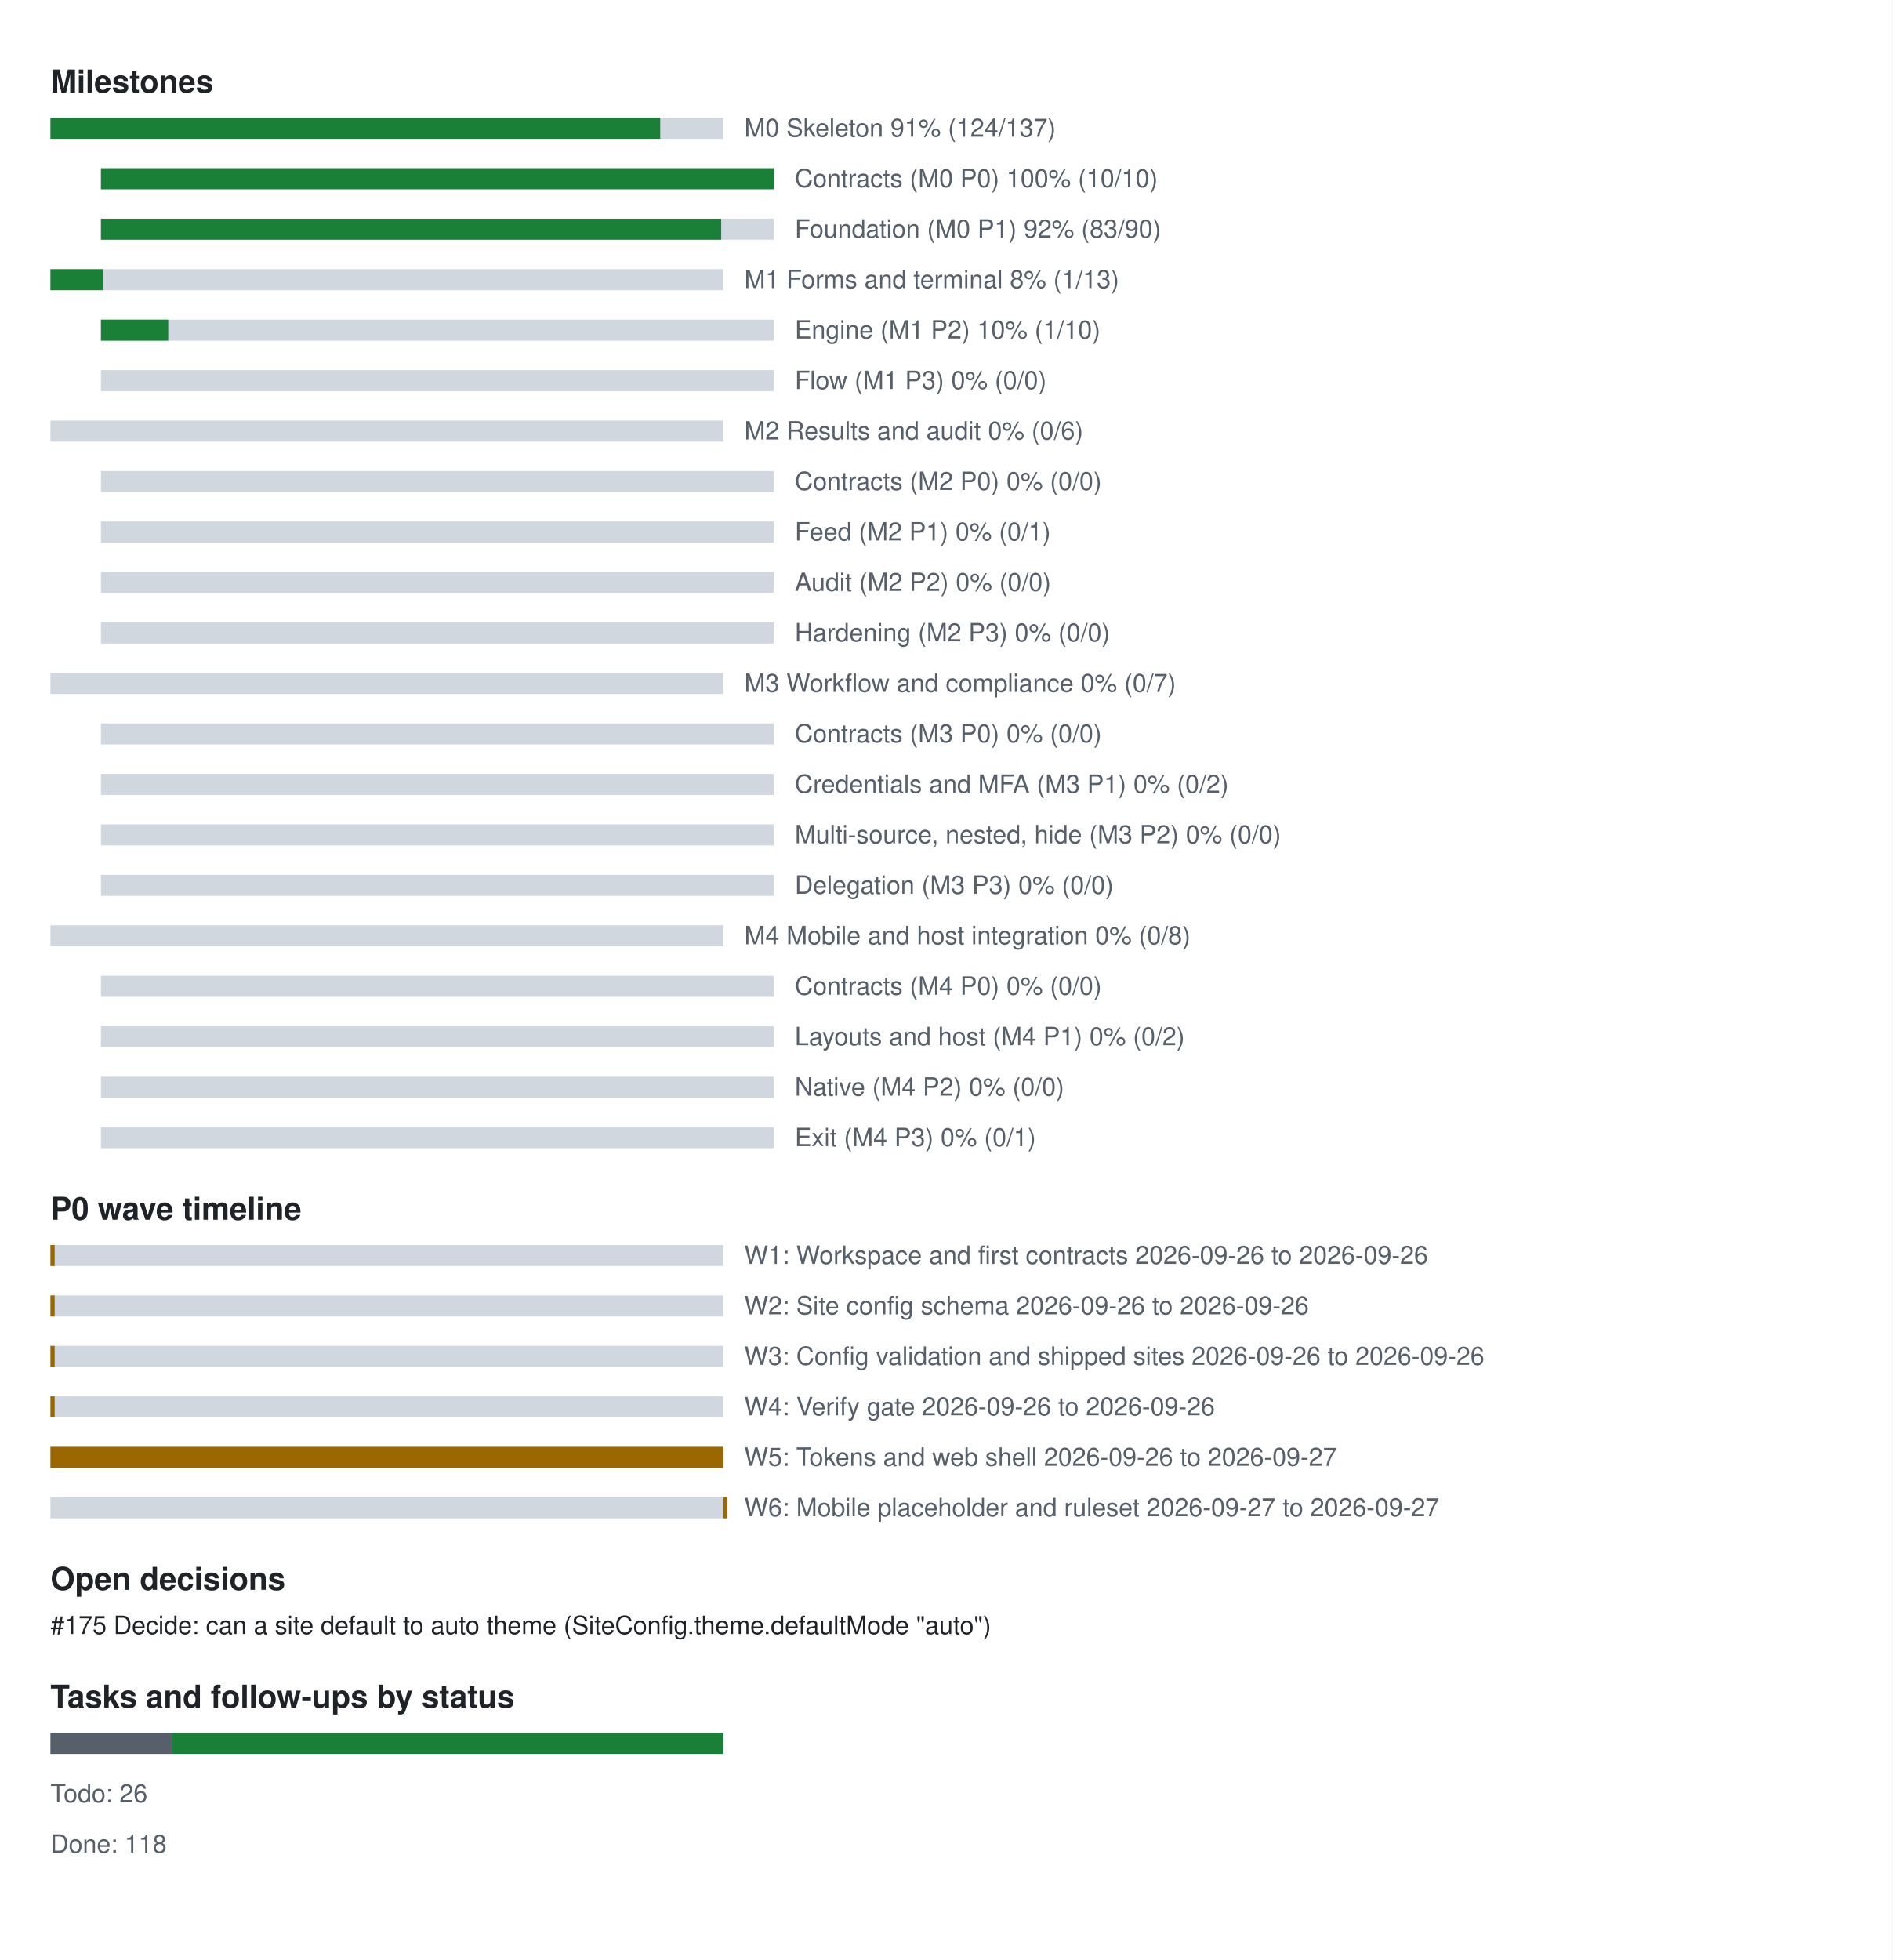
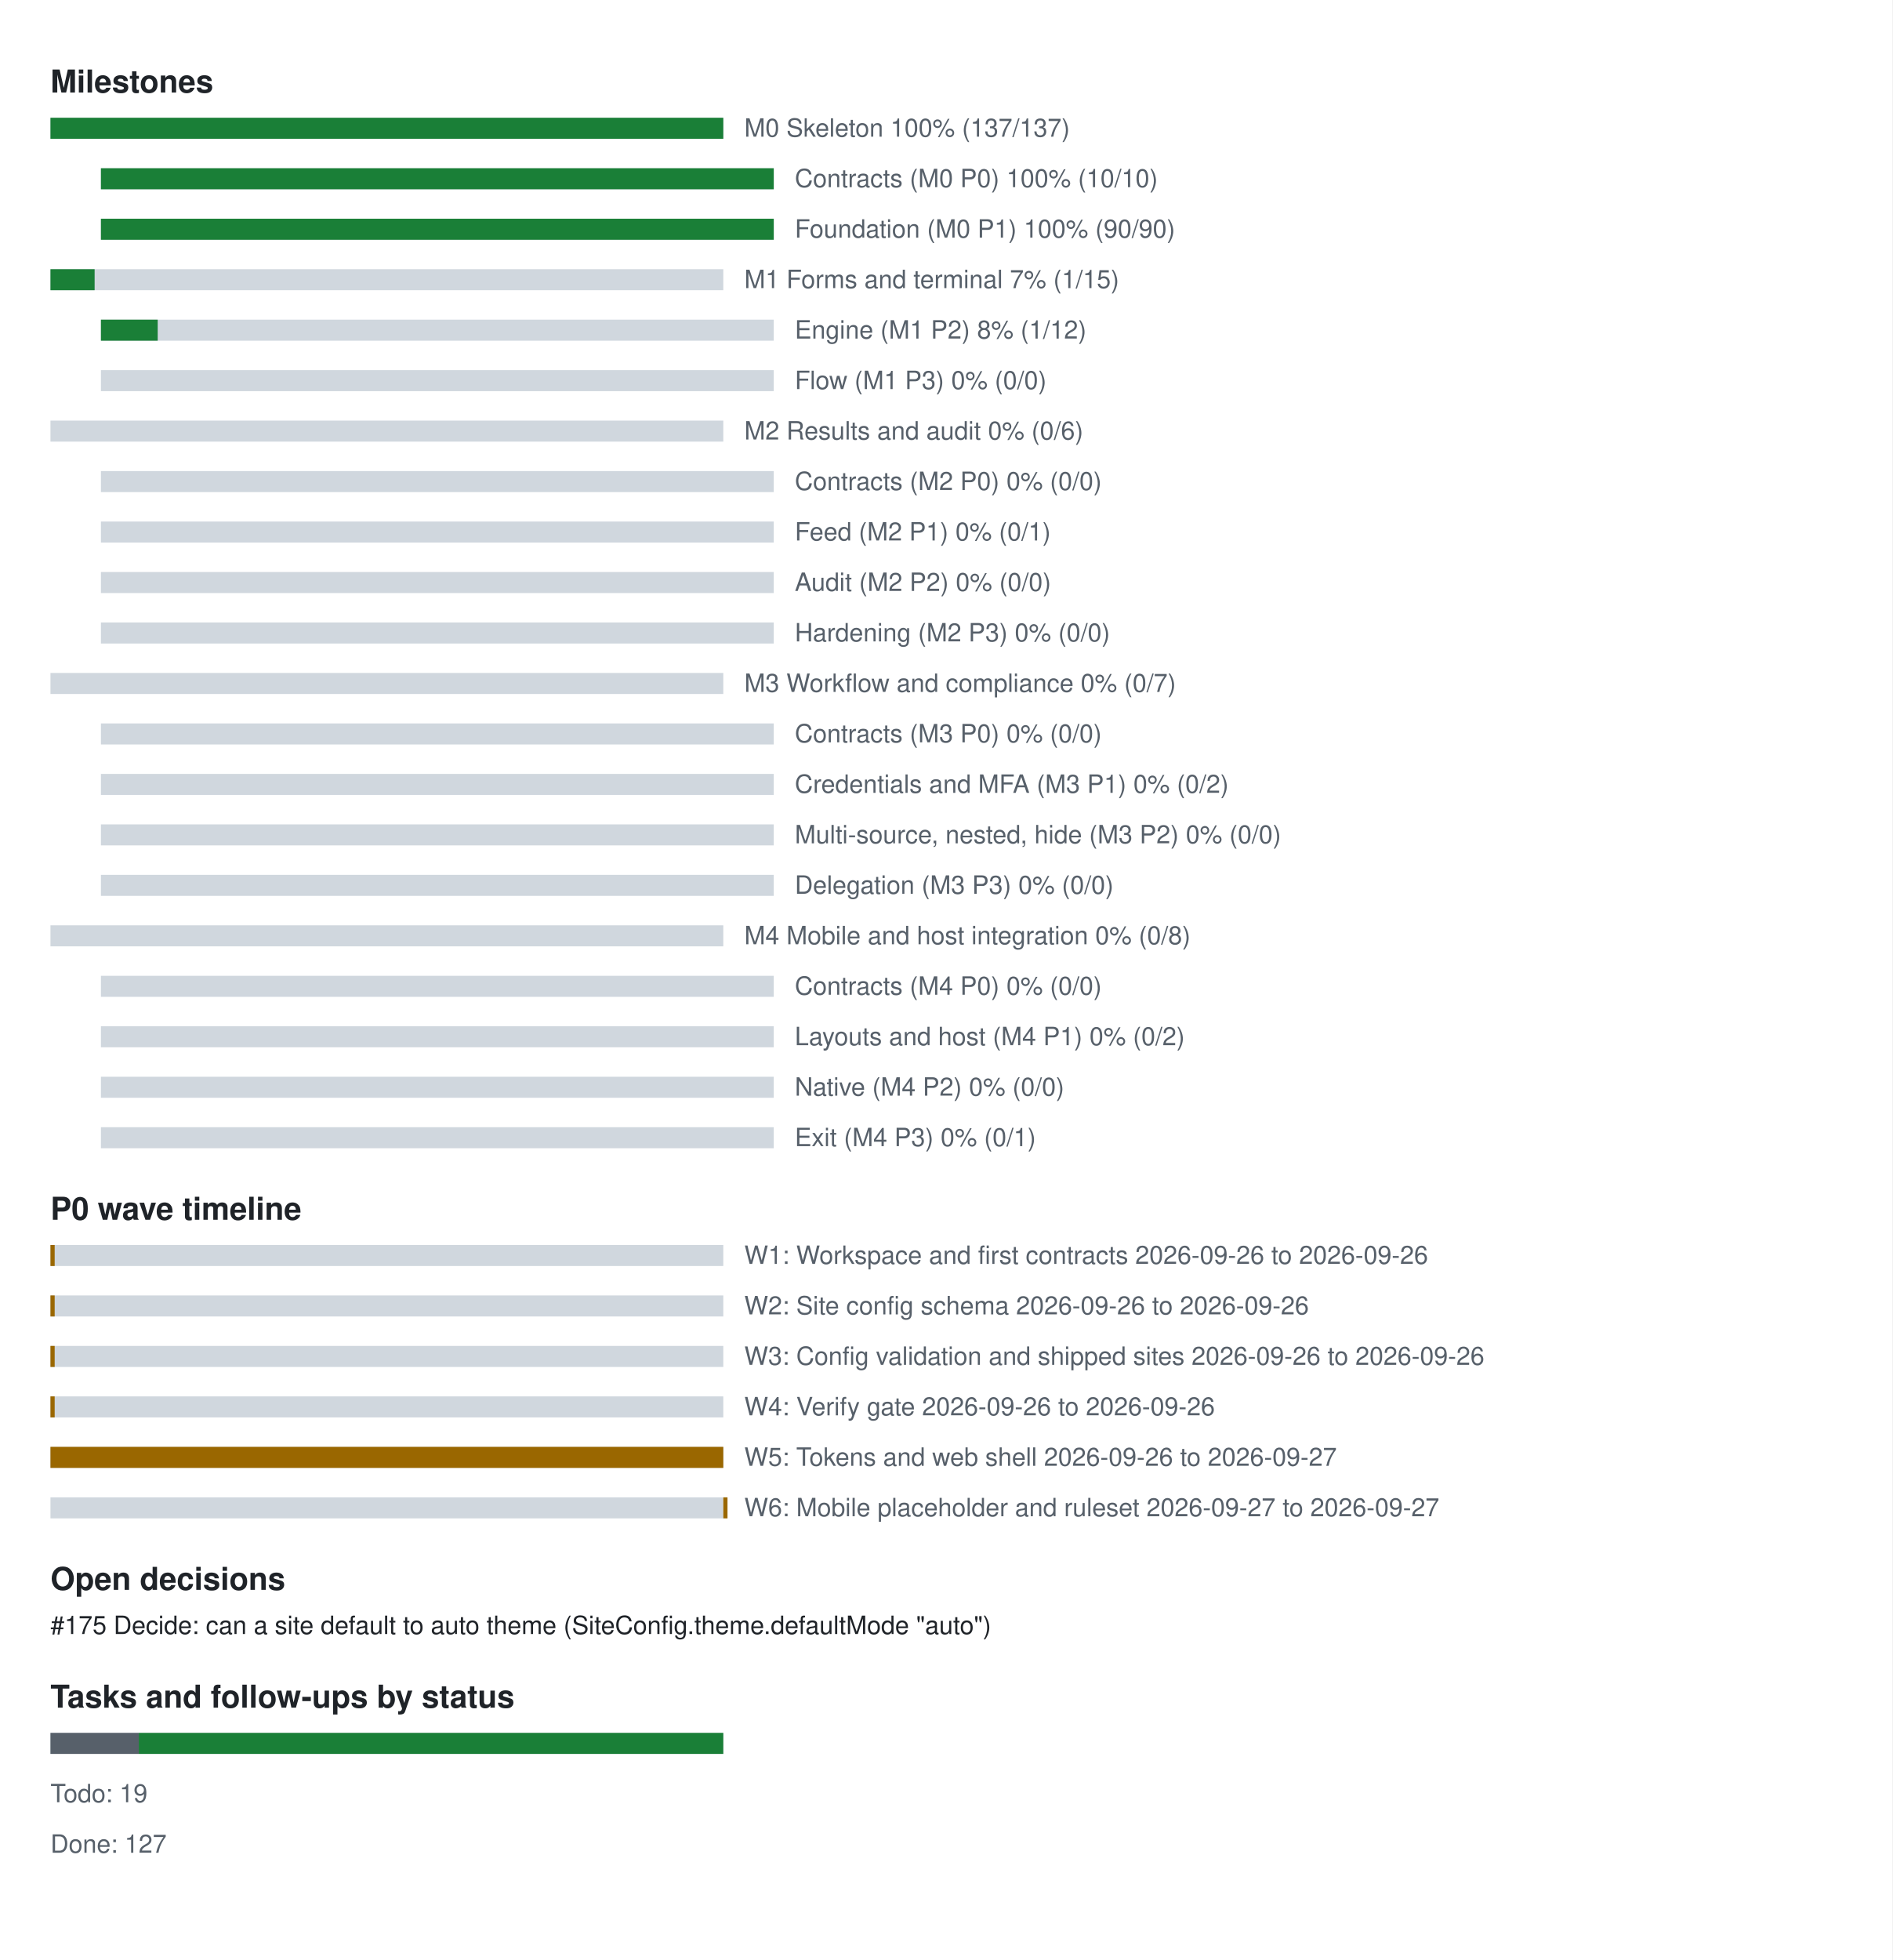
<svg xmlns="http://www.w3.org/2000/svg" role="img" viewBox="0 0 900 932" width="900" height="932" font-family="Helvetica, Arial, sans-serif">
  <rect width="900" height="932" fill="#ffffff" />
  <text x="24" y="44" fill="#1f2328" font-size="15" font-weight="700">Milestones</text>
  <rect x="24" y="56" width="320" height="10" fill="#d0d7de" />
-   <rect x="24" y="56" width="290" height="10" fill="#1a7f37" />
-   <text x="354" y="65" fill="#57606a" font-size="12">M0 Skeleton 91% (124/137)</text>
+   <rect x="24" y="56" width="320" height="10" fill="#1a7f37" />
+   <text x="354" y="65" fill="#57606a" font-size="12">M0 Skeleton 100% (137/137)</text>
  <rect x="48" y="80" width="320" height="10" fill="#d0d7de" />
  <rect x="48" y="80" width="320" height="10" fill="#1a7f37" />
  <text x="378" y="89" fill="#57606a" font-size="12">Contracts (M0 P0) 100% (10/10)</text>
  <rect x="48" y="104" width="320" height="10" fill="#d0d7de" />
-   <rect x="48" y="104" width="295" height="10" fill="#1a7f37" />
-   <text x="378" y="113" fill="#57606a" font-size="12">Foundation (M0 P1) 92% (83/90)</text>
+   <rect x="48" y="104" width="320" height="10" fill="#1a7f37" />
+   <text x="378" y="113" fill="#57606a" font-size="12">Foundation (M0 P1) 100% (90/90)</text>
  <rect x="24" y="128" width="320" height="10" fill="#d0d7de" />
-   <rect x="24" y="128" width="25" height="10" fill="#1a7f37" />
-   <text x="354" y="137" fill="#57606a" font-size="12">M1 Forms and terminal 8% (1/13)</text>
+   <rect x="24" y="128" width="21" height="10" fill="#1a7f37" />
+   <text x="354" y="137" fill="#57606a" font-size="12">M1 Forms and terminal 7% (1/15)</text>
  <rect x="48" y="152" width="320" height="10" fill="#d0d7de" />
-   <rect x="48" y="152" width="32" height="10" fill="#1a7f37" />
-   <text x="378" y="161" fill="#57606a" font-size="12">Engine (M1 P2) 10% (1/10)</text>
+   <rect x="48" y="152" width="27" height="10" fill="#1a7f37" />
+   <text x="378" y="161" fill="#57606a" font-size="12">Engine (M1 P2) 8% (1/12)</text>
  <rect x="48" y="176" width="320" height="10" fill="#d0d7de" />
  <text x="378" y="185" fill="#57606a" font-size="12">Flow (M1 P3) 0% (0/0)</text>
  <rect x="24" y="200" width="320" height="10" fill="#d0d7de" />
  <text x="354" y="209" fill="#57606a" font-size="12">M2 Results and audit 0% (0/6)</text>
  <rect x="48" y="224" width="320" height="10" fill="#d0d7de" />
  <text x="378" y="233" fill="#57606a" font-size="12">Contracts (M2 P0) 0% (0/0)</text>
  <rect x="48" y="248" width="320" height="10" fill="#d0d7de" />
  <text x="378" y="257" fill="#57606a" font-size="12">Feed (M2 P1) 0% (0/1)</text>
  <rect x="48" y="272" width="320" height="10" fill="#d0d7de" />
  <text x="378" y="281" fill="#57606a" font-size="12">Audit (M2 P2) 0% (0/0)</text>
  <rect x="48" y="296" width="320" height="10" fill="#d0d7de" />
  <text x="378" y="305" fill="#57606a" font-size="12">Hardening (M2 P3) 0% (0/0)</text>
  <rect x="24" y="320" width="320" height="10" fill="#d0d7de" />
  <text x="354" y="329" fill="#57606a" font-size="12">M3 Workflow and compliance 0% (0/7)</text>
  <rect x="48" y="344" width="320" height="10" fill="#d0d7de" />
  <text x="378" y="353" fill="#57606a" font-size="12">Contracts (M3 P0) 0% (0/0)</text>
  <rect x="48" y="368" width="320" height="10" fill="#d0d7de" />
  <text x="378" y="377" fill="#57606a" font-size="12">Credentials and MFA (M3 P1) 0% (0/2)</text>
  <rect x="48" y="392" width="320" height="10" fill="#d0d7de" />
  <text x="378" y="401" fill="#57606a" font-size="12">Multi-source, nested, hide (M3 P2) 0% (0/0)</text>
  <rect x="48" y="416" width="320" height="10" fill="#d0d7de" />
  <text x="378" y="425" fill="#57606a" font-size="12">Delegation (M3 P3) 0% (0/0)</text>
  <rect x="24" y="440" width="320" height="10" fill="#d0d7de" />
  <text x="354" y="449" fill="#57606a" font-size="12">M4 Mobile and host integration 0% (0/8)</text>
  <rect x="48" y="464" width="320" height="10" fill="#d0d7de" />
  <text x="378" y="473" fill="#57606a" font-size="12">Contracts (M4 P0) 0% (0/0)</text>
  <rect x="48" y="488" width="320" height="10" fill="#d0d7de" />
  <text x="378" y="497" fill="#57606a" font-size="12">Layouts and host (M4 P1) 0% (0/2)</text>
  <rect x="48" y="512" width="320" height="10" fill="#d0d7de" />
  <text x="378" y="521" fill="#57606a" font-size="12">Native (M4 P2) 0% (0/0)</text>
  <rect x="48" y="536" width="320" height="10" fill="#d0d7de" />
  <text x="378" y="545" fill="#57606a" font-size="12">Exit (M4 P3) 0% (0/1)</text>
  <text x="24" y="580" fill="#1f2328" font-size="15" font-weight="700">P0 wave timeline</text>
  <rect x="24" y="592" width="320" height="10" fill="#d0d7de" />
  <rect x="24" y="592" width="2" height="10" fill="#9a6700" />
  <text x="354" y="601" fill="#57606a" font-size="12">W1: Workspace and first contracts 2026-09-26 to 2026-09-26</text>
  <rect x="24" y="616" width="320" height="10" fill="#d0d7de" />
  <rect x="24" y="616" width="2" height="10" fill="#9a6700" />
  <text x="354" y="625" fill="#57606a" font-size="12">W2: Site config schema 2026-09-26 to 2026-09-26</text>
  <rect x="24" y="640" width="320" height="10" fill="#d0d7de" />
  <rect x="24" y="640" width="2" height="10" fill="#9a6700" />
  <text x="354" y="649" fill="#57606a" font-size="12">W3: Config validation and shipped sites 2026-09-26 to 2026-09-26</text>
  <rect x="24" y="664" width="320" height="10" fill="#d0d7de" />
  <rect x="24" y="664" width="2" height="10" fill="#9a6700" />
  <text x="354" y="673" fill="#57606a" font-size="12">W4: Verify gate 2026-09-26 to 2026-09-26</text>
  <rect x="24" y="688" width="320" height="10" fill="#d0d7de" />
  <rect x="24" y="688" width="320" height="10" fill="#9a6700" />
  <text x="354" y="697" fill="#57606a" font-size="12">W5: Tokens and web shell 2026-09-26 to 2026-09-27</text>
  <rect x="24" y="712" width="320" height="10" fill="#d0d7de" />
  <rect x="344" y="712" width="2" height="10" fill="#9a6700" />
  <text x="354" y="721" fill="#57606a" font-size="12">W6: Mobile placeholder and ruleset 2026-09-27 to 2026-09-27</text>
  <text x="24" y="756" fill="#1f2328" font-size="15" font-weight="700">Open decisions</text>
  <text x="24" y="777" fill="#1f2328" font-size="12">#175 Decide: can a site default to auto theme (SiteConfig.theme.defaultMode "auto")</text>
  <text x="24" y="812" fill="#1f2328" font-size="15" font-weight="700">Tasks and follow-ups by status</text>
  <rect x="24" y="824" width="320" height="10" fill="#d0d7de" />
-   <rect x="24" y="824" width="58" height="10" fill="#57606a" />
-   <rect x="82" y="824" width="262" height="10" fill="#1a7f37" />
-   <text x="24" y="857" fill="#57606a" font-size="12">Todo: 26</text>
-   <text x="24" y="881" fill="#57606a" font-size="12">Done: 118</text>
+   <rect x="24" y="824" width="42" height="10" fill="#57606a" />
+   <rect x="66" y="824" width="278" height="10" fill="#1a7f37" />
+   <text x="24" y="857" fill="#57606a" font-size="12">Todo: 19</text>
+   <text x="24" y="881" fill="#57606a" font-size="12">Done: 127</text>
</svg>
